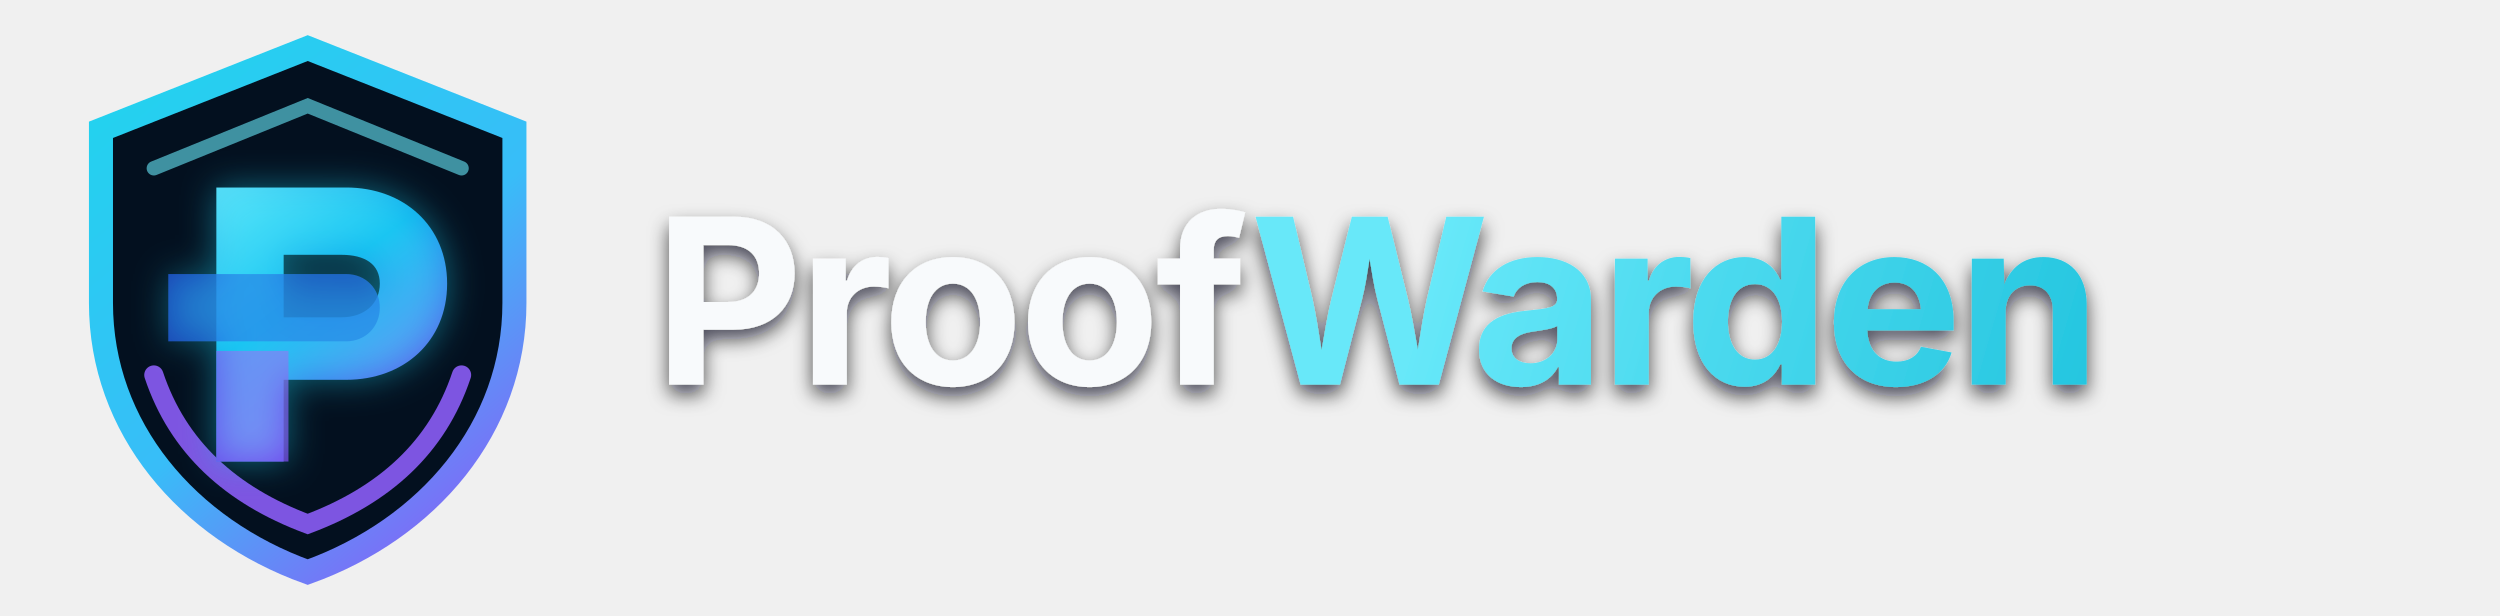
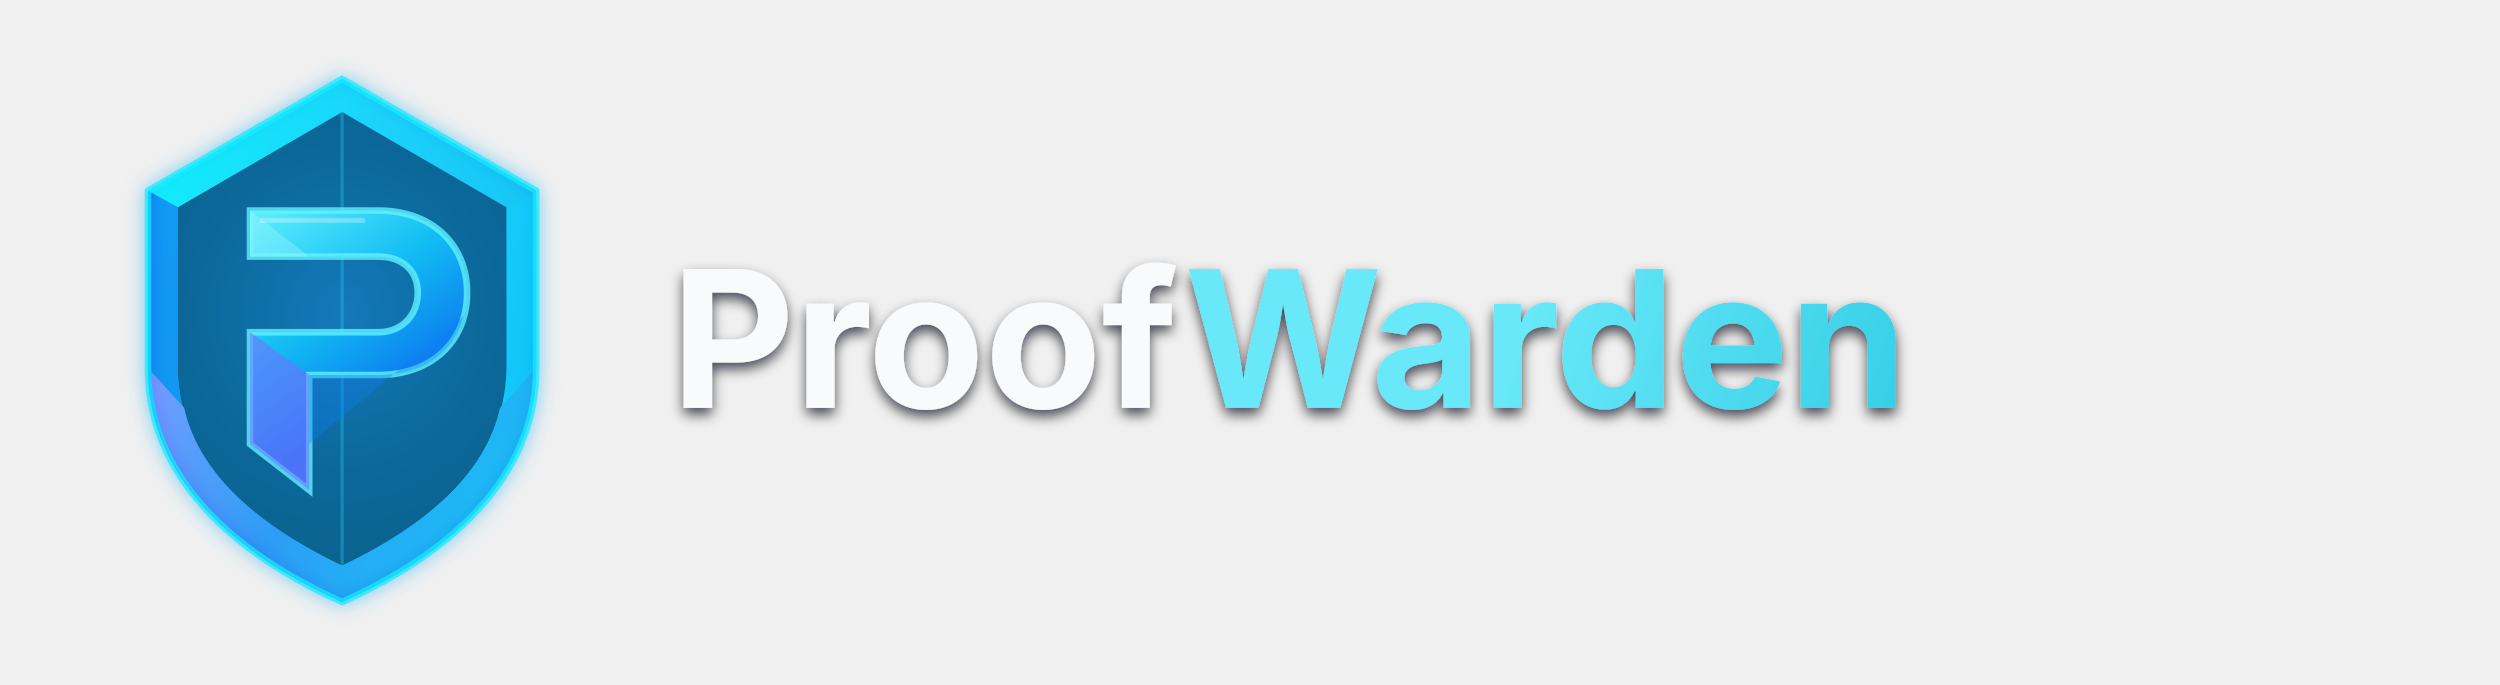
- <svg xmlns="http://www.w3.org/2000/svg" width="520" height="128" viewBox="0 0 520 128" fill="none" role="img" aria-labelledby="title desc">
+ <svg xmlns="http://www.w3.org/2000/svg" width="760" height="208" viewBox="0 0 760 208" fill="none" role="img" aria-labelledby="title desc">
  <defs>
-     <linearGradient id="shieldStroke" x1="24" y1="15" x2="104" y2="112" gradientUnits="userSpaceOnUse">
-       <stop stop-color="#22D3EE" />
-       <stop offset="0.55" stop-color="#38BDF8" />
-       <stop offset="1" stop-color="#8B5CF6" />
+     <linearGradient id="outerShield" x1="47" y1="23" x2="159" y2="177" gradientUnits="userSpaceOnUse">
+       <stop stop-color="#08E5F7" />
+       <stop offset="0.28" stop-color="#1596F5" />
+       <stop offset="0.72" stop-color="#0865F1" />
+       <stop offset="1" stop-color="#6B5CFF" />
    </linearGradient>
-     <linearGradient id="pFill" x1="40" y1="31" x2="88" y2="95" gradientUnits="userSpaceOnUse">
-       <stop stop-color="#67E8F9" />
-       <stop offset="0.48" stop-color="#0EA5E9" />
-       <stop offset="1" stop-color="#7C3AED" />
+     <linearGradient id="topBevel" x1="53" y1="23" x2="159" y2="69" gradientUnits="userSpaceOnUse">
+       <stop stop-color="#08E7F7" />
+       <stop offset="0.56" stop-color="#13B7F6" />
+       <stop offset="1" stop-color="#0EA5E9" />
    </linearGradient>
-     <linearGradient id="wordCyan" x1="304" y1="34" x2="498" y2="90" gradientUnits="userSpaceOnUse">
+     <linearGradient id="lowerBevel" x1="48" y1="112" x2="156" y2="179" gradientUnits="userSpaceOnUse">
+       <stop stop-color="#6E63FF" />
+       <stop offset="0.44" stop-color="#2563EB" />
+       <stop offset="1" stop-color="#0EA5E9" />
+     </linearGradient>
+     <linearGradient id="pMain" x1="72" y1="62" x2="132" y2="145" gradientUnits="userSpaceOnUse">
+       <stop stop-color="#66F5FF" />
+       <stop offset="0.42" stop-color="#12BDF3" />
+       <stop offset="0.72" stop-color="#0C7CF0" />
+       <stop offset="1" stop-color="#6B5CFF" />
+     </linearGradient>
+     <linearGradient id="wordCyan" x1="475" y1="63" x2="700" y2="135" gradientUnits="userSpaceOnUse">
      <stop stop-color="#67E8F9" />
      <stop offset="1" stop-color="#06B6D4" />
    </linearGradient>
-     <filter id="markGlow" x="0" y="0" width="128" height="128" filterUnits="userSpaceOnUse" color-interpolation-filters="sRGB">
-       <feGaussianBlur stdDeviation="3.5" result="blur" />
-       <feColorMatrix in="blur" type="matrix" values="0 0 0 0 0.118 0 0 0 0 0.827 0 0 0 0 0.933 0 0 0 0.45 0" />
+     <radialGradient id="innerGlow" cx="0" cy="0" r="1" gradientUnits="userSpaceOnUse" gradientTransform="translate(104 95) rotate(90) scale(75 70)">
+       <stop stop-color="#0B2B6F" />
+       <stop offset="0.62" stop-color="#02112D" />
+       <stop offset="1" stop-color="#020817" />
+     </radialGradient>
+     <filter id="markGlow" x="27" y="10" width="154" height="188" filterUnits="userSpaceOnUse" color-interpolation-filters="sRGB">
+       <feGaussianBlur stdDeviation="3" result="blur" />
+       <feColorMatrix in="blur" type="matrix" values="0 0 0 0 0.063 0 0 0 0 0.67 0 0 0 0 0.95 0 0 0 0.55 0" />
      <feBlend in2="SourceGraphic" mode="screen" />
    </filter>
-     <filter id="textShadow" x="120" y="28" width="390" height="74" filterUnits="userSpaceOnUse" color-interpolation-filters="sRGB">
+     <filter id="textShadow" x="191" y="48" width="530" height="94" filterUnits="userSpaceOnUse" color-interpolation-filters="sRGB">
      <feDropShadow dx="0" dy="2" stdDeviation="2" flood-color="#020617" flood-opacity="0.7" />
    </filter>
  </defs>
-   <path d="M64 10L107 27V63C107 89 89 110 64 119C39 110 21 89 21 63V27L64 10Z" fill="#03101F" stroke="url(#shieldStroke)" stroke-width="5" />
-   <path d="M32 35L64 22L96 35" stroke="#67E8F9" stroke-width="3" stroke-linecap="round" opacity="0.6" />
-   <path d="M32 78C37 93 48 103 64 109C80 103 91 93 96 78" stroke="#8B5CF6" stroke-width="4" stroke-linecap="round" opacity="0.9" />
  <g filter="url(#markGlow)">
-     <path d="M45 39H72C84 39 93 47 93 59C93 71 84 79 72 79H59V96H45V39ZM59 53V66H71C76 66 79 63 79 59C79 55 76 53 71 53H59Z" fill="url(#pFill)" />
-     <path d="M35 57H72C76 57 79 60 79 64C79 68 76 71 72 71H35V57Z" fill="#1D4ED8" opacity="0.8" />
-     <path d="M45 73H60V96H45V73Z" fill="#7C3AED" opacity="0.72" />
+     <path d="M104 24L163 58V112C163 140 144 165 104 183C64 165 45 140 45 112V58L104 24Z" fill="url(#outerShield)" />
+     <path d="M104 34L154 63V111C154 134 140 155 104 172C68 155 54 134 54 111V63L104 34Z" fill="url(#innerGlow)" />
+     <path d="M104 24L163 58L154 63L104 34L54 63L45 58L104 24Z" fill="url(#topBevel)" />
+     <path d="M45 58L54 63V111C54 134 68 155 104 172V183C64 165 45 140 45 112V58Z" fill="#0855E8" opacity="0.9" />
+     <path d="M163 58L154 63V111C154 134 140 155 104 172V183C144 165 163 140 163 112V58Z" fill="#08BFF2" opacity="0.72" />
+     <path d="M104 172C75 158 60 142 56 124L46 113C46 141 65 166 104 183C143 166 162 141 162 113L152 124C148 142 133 158 104 172Z" fill="url(#lowerBevel)" />
+     <path d="M104 34V172" stroke="#12BDF3" stroke-width="1" opacity="0.32" />
+     <path d="M104 24L163 58V112C163 140 144 165 104 183C64 165 45 140 45 112V58L104 24Z" stroke="#0EE7FF" stroke-width="2" opacity="0.72" />
  </g>
-   <g filter="url(#textShadow)" font-family="Inter, Arial, Helvetica, sans-serif" font-size="48" font-weight="750" letter-spacing="-1">
-     <text x="136" y="80" fill="#F8FAFC">Proof</text>
-     <text x="260" y="80" fill="url(#wordCyan)">Warden</text>
+   <path d="M76 64H115C131 64 142 74 142 89C142 104 131 114 115 114H94V149L76 135V101H115C122 101 127 96 127 89C127 82 122 78 115 78H76V64Z" fill="url(#pMain)" />
+   <path d="M76 64H115C131 64 142 74 142 89C142 104 131 114 115 114H94V149L76 135V101H115C122 101 127 96 127 89C127 82 122 78 115 78H76V64Z" stroke="#61F3FF" stroke-width="2" opacity="0.78" />
+   <path d="M76 64L94 78H76V64Z" fill="#A7F7FF" opacity="0.34" />
+   <path d="M76 101L94 114V149L76 135V101Z" fill="#776CFF" opacity="0.56" />
+   <path d="M94 114H115C129 114 138 107 141 96L94 135V114Z" fill="#0D7CF0" opacity="0.36" />
+   <path d="M79 67H111" stroke="white" stroke-width="1.5" opacity="0.28" />
+   <g filter="url(#textShadow)" font-family="Inter, Arial, Helvetica, sans-serif" font-size="58" font-weight="750" letter-spacing="0">
+     <text x="204" y="124" fill="#F8FAFC">Proof</text>
+     <text x="360" y="124" fill="url(#wordCyan)">Warden</text>
  </g>
</svg>
